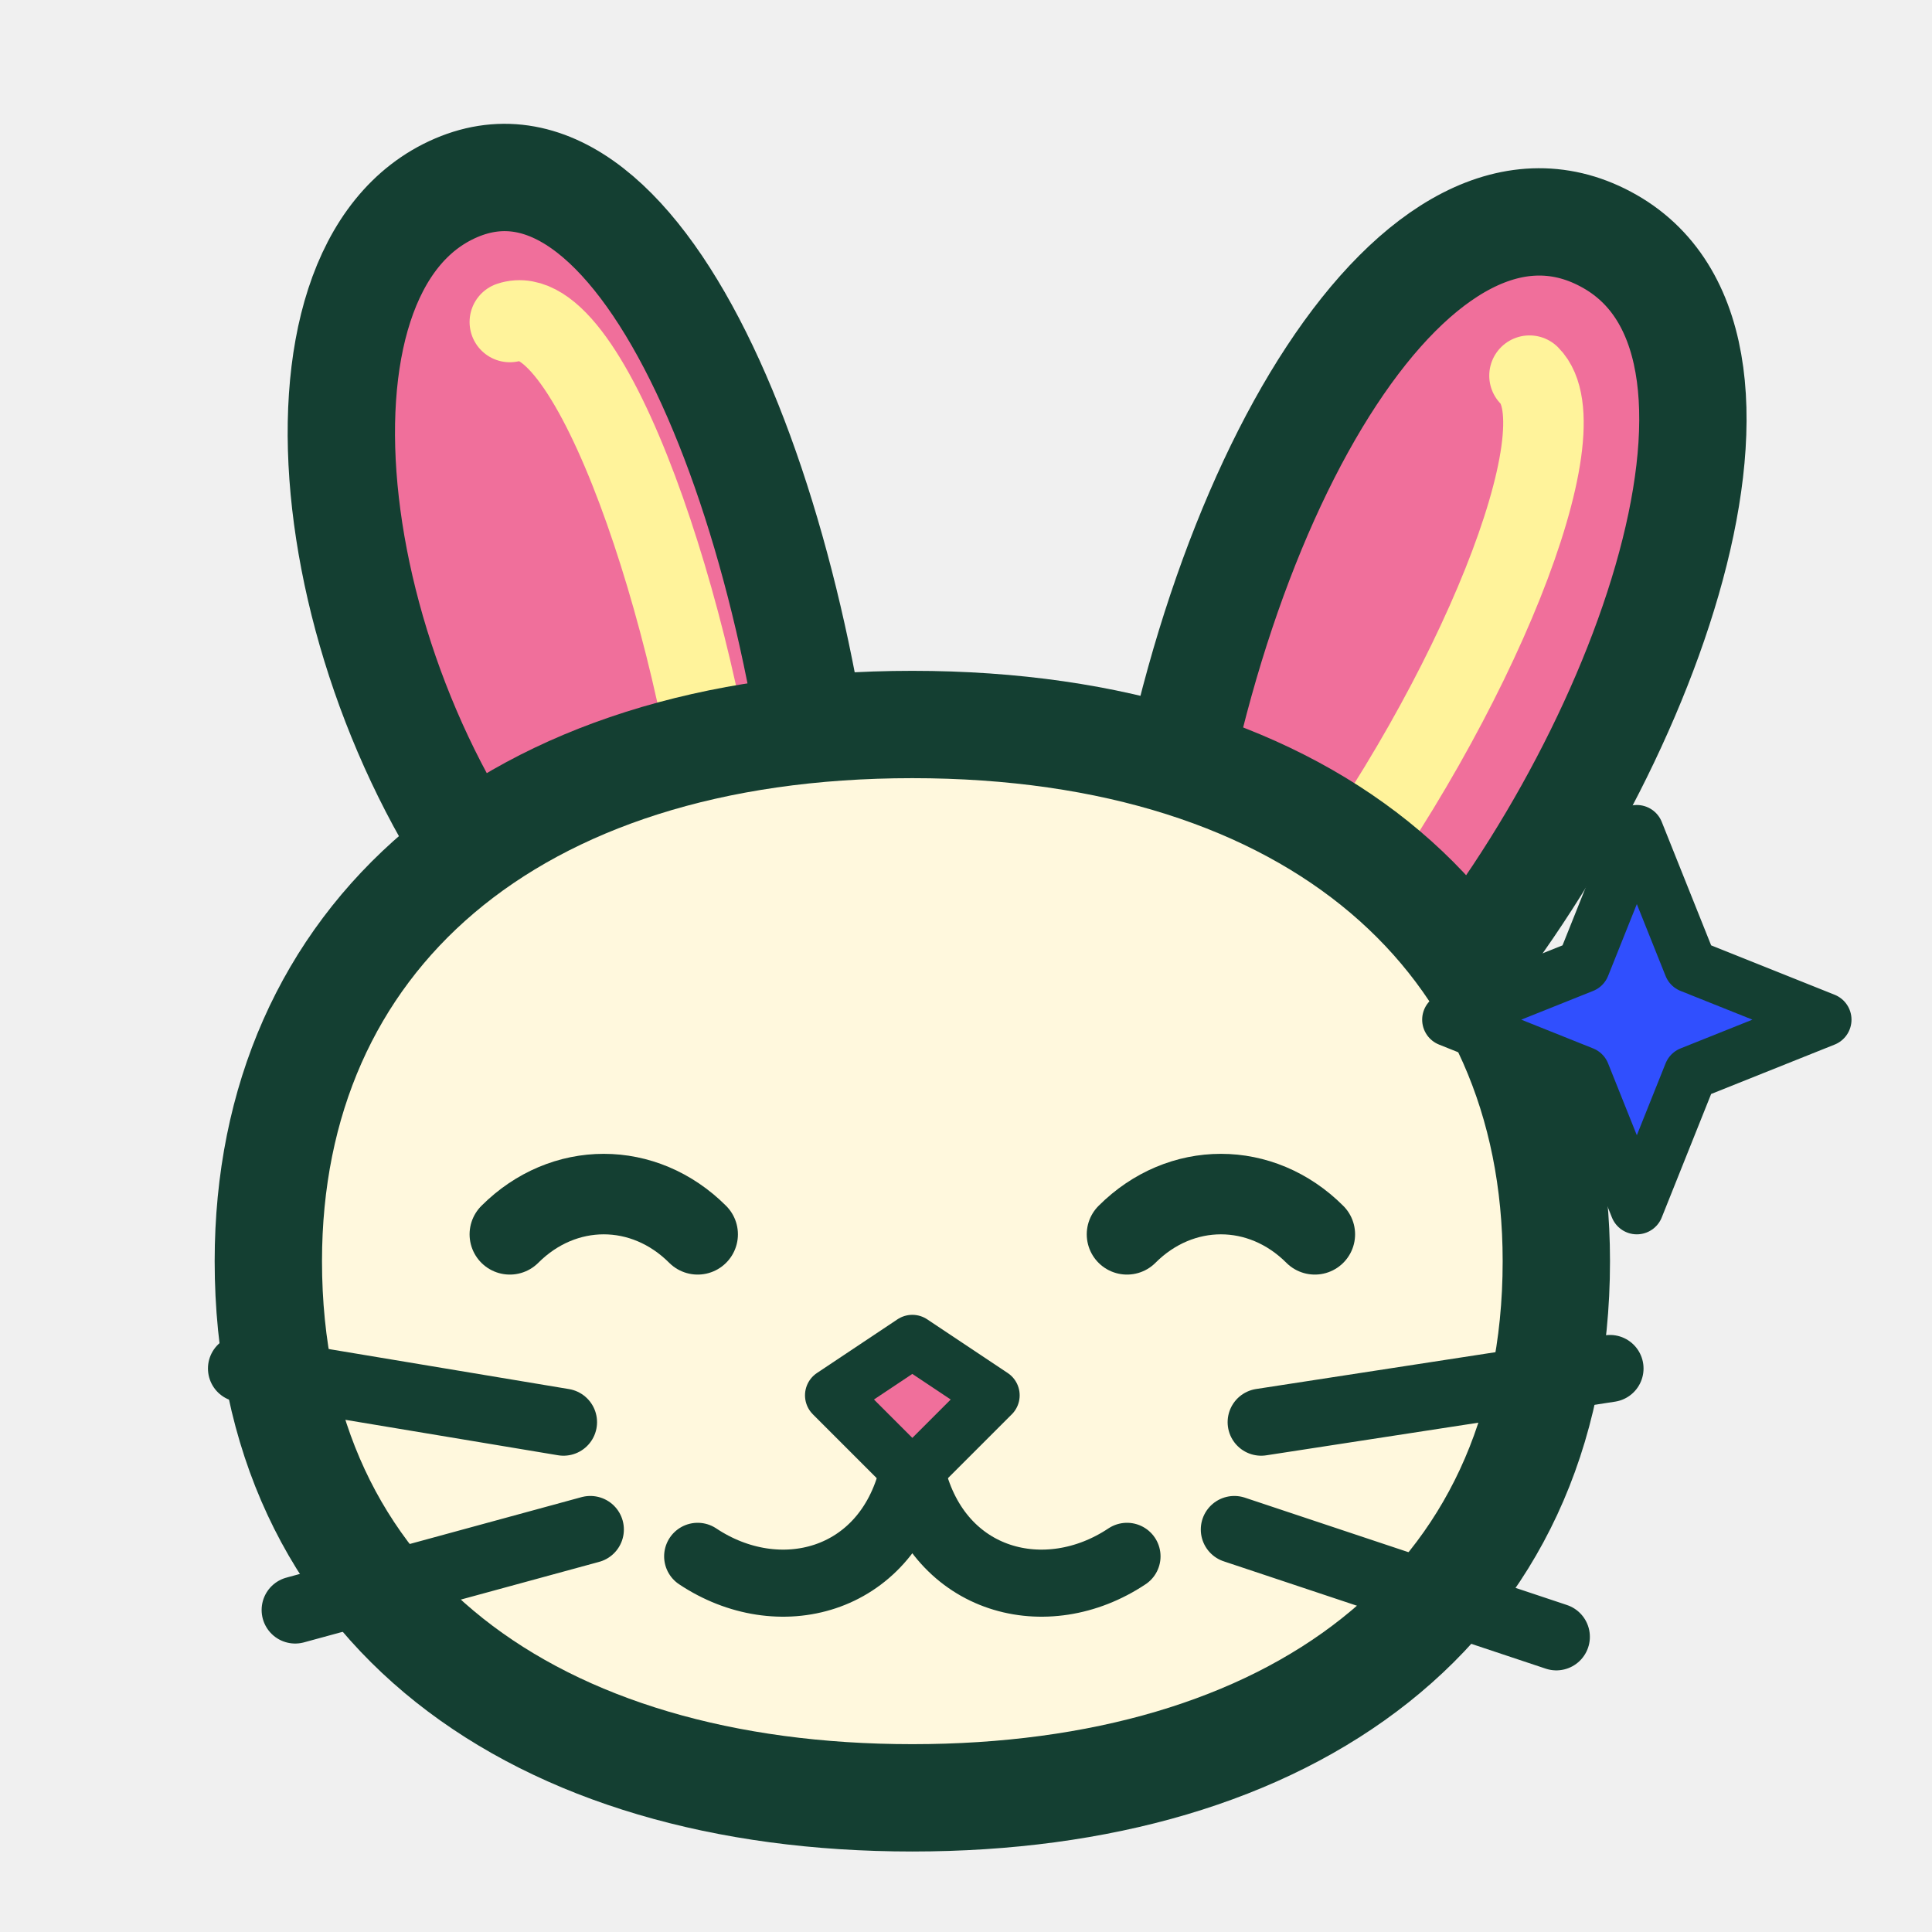
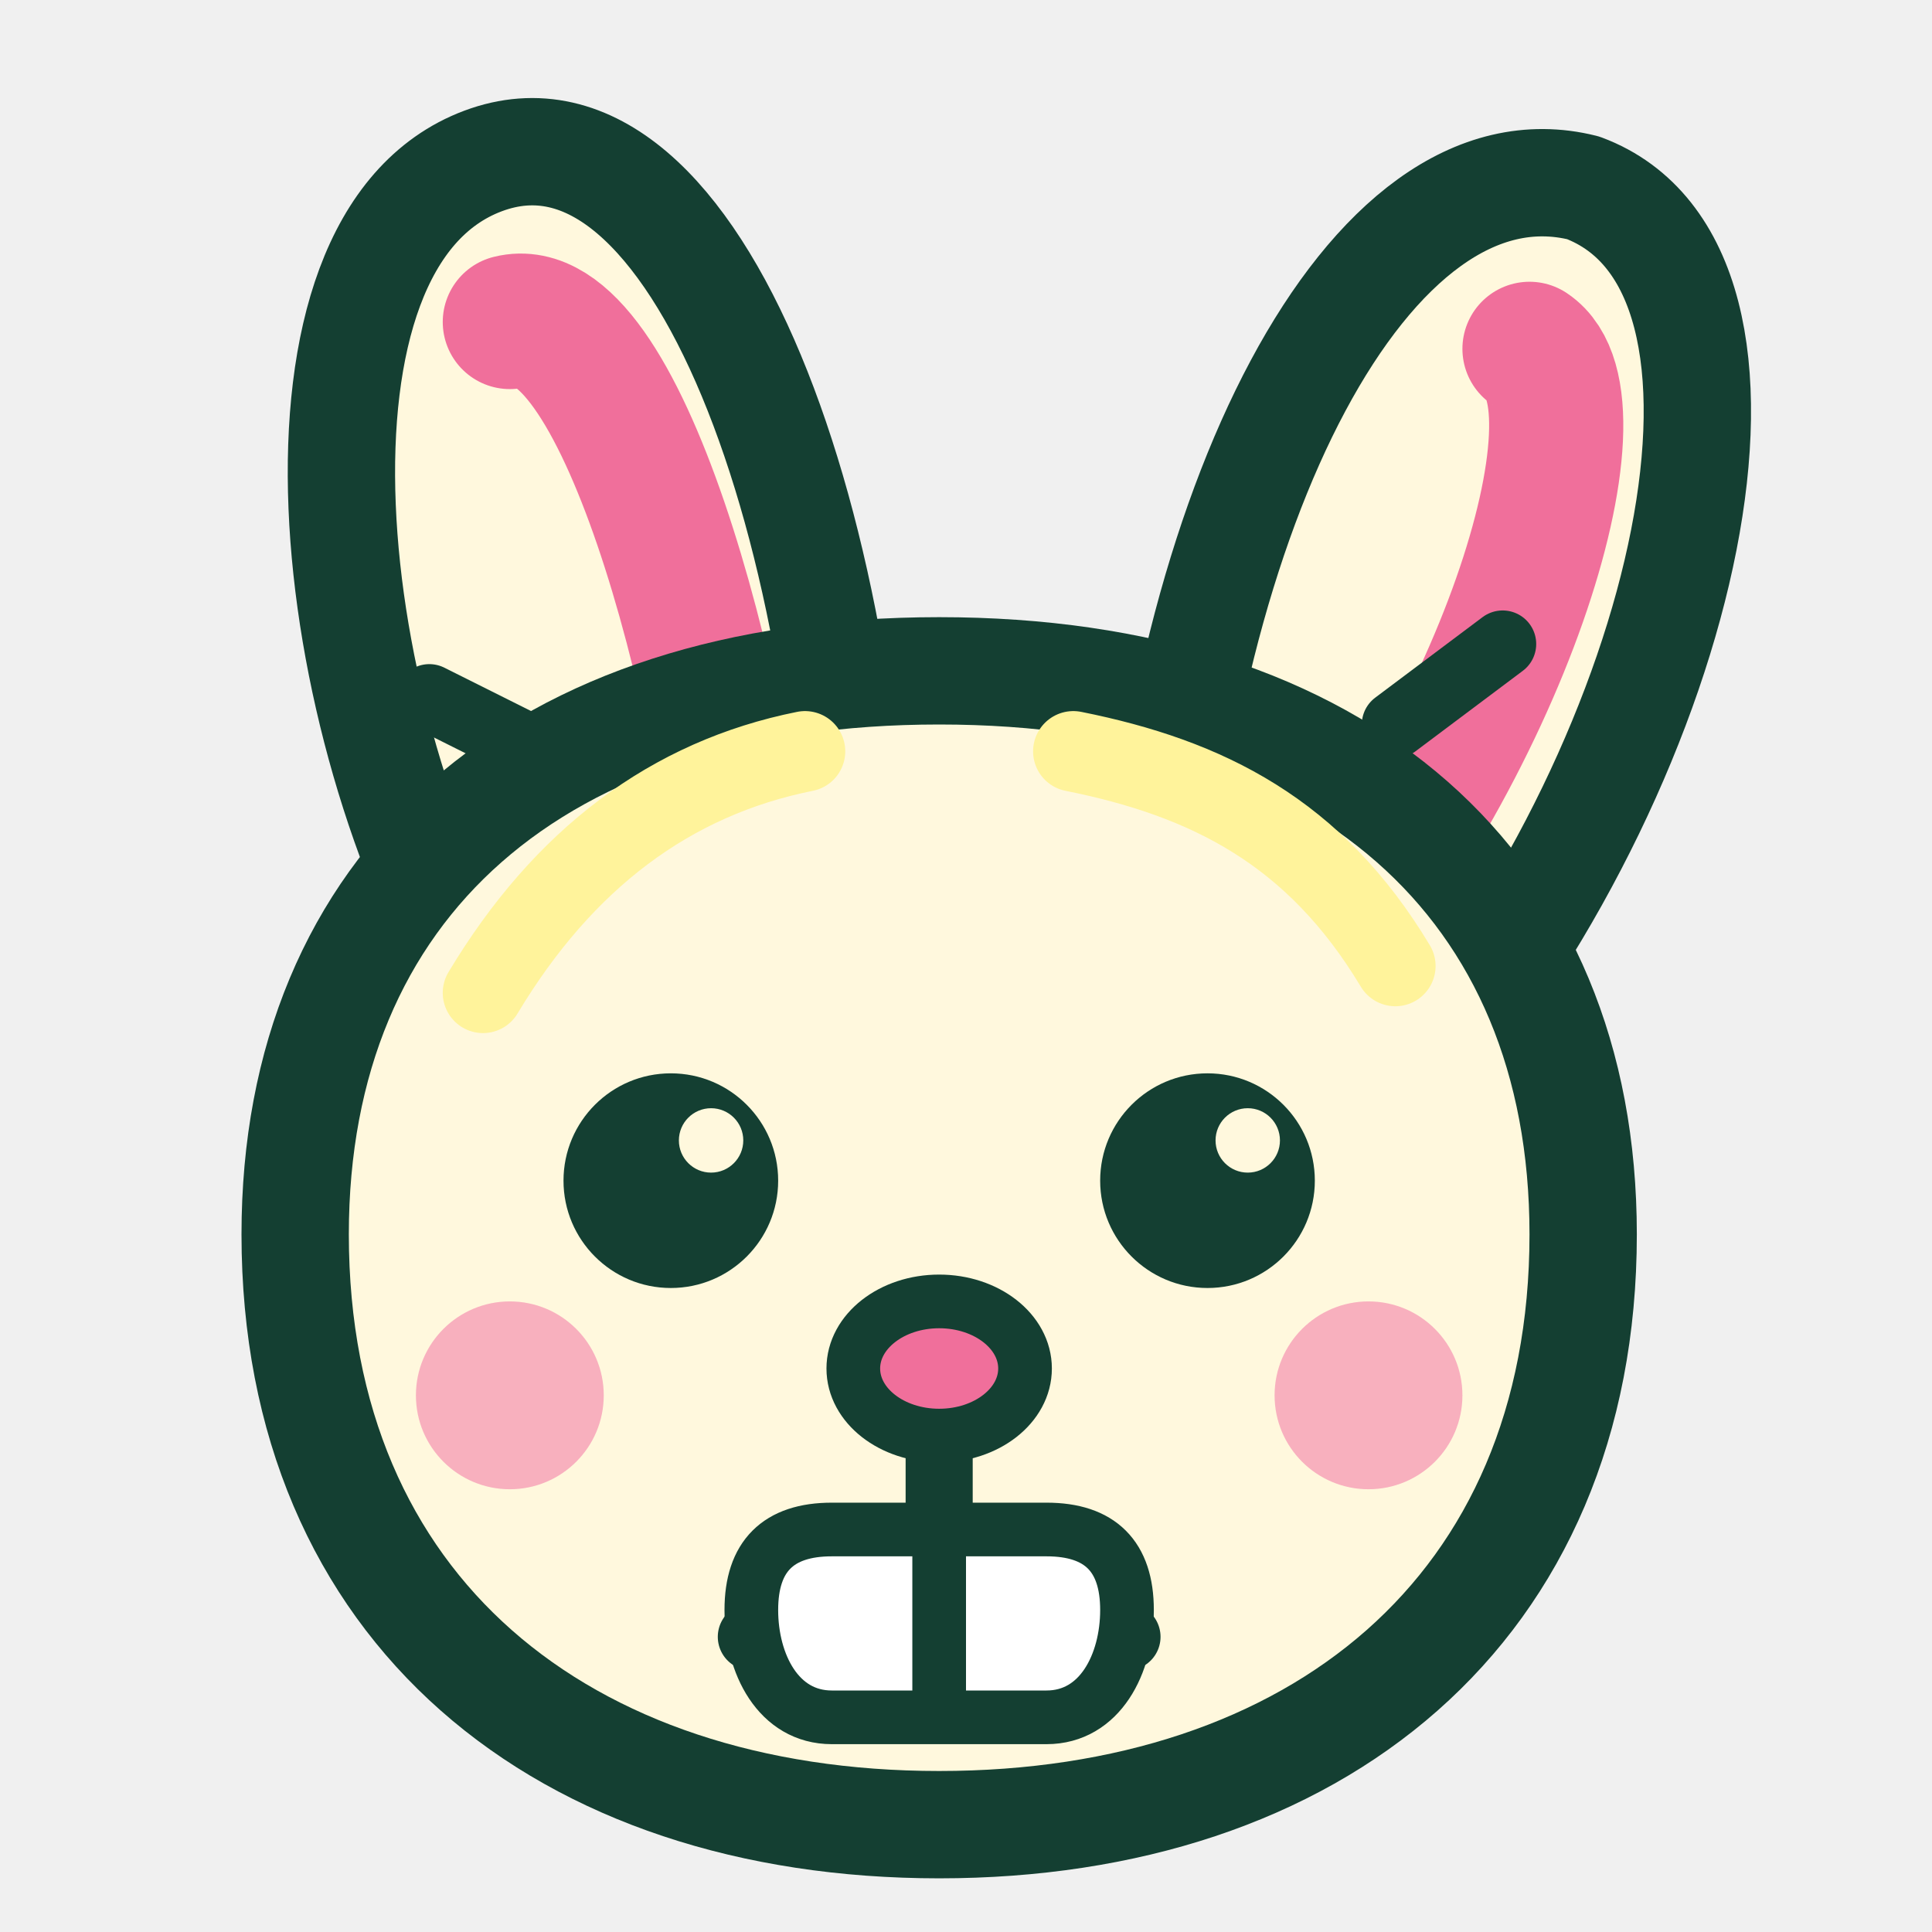
<svg xmlns="http://www.w3.org/2000/svg" viewBox="0 0 72 72">
-   <path d="M20 35C12 26 10 10 17 7c7-3 13 12 14 27M43 34c2-16 10-29 17-25 7 4 1 20-7 29" fill="#F06F9B" stroke="#143F32" stroke-width="4" stroke-linecap="round" stroke-linejoin="round" />
-   <path d="M19 12c3-1 7 11 8 20M57 14c2 2-2 12-8 20" fill="none" stroke="#FFF39B" stroke-width="3" stroke-linecap="round" />
-   <path d="M58 47c0 13-10 20-24 20S10 60 10 47c0-12 9-20 24-20s24 8 24 20Z" fill="#FFF8DD" stroke="#143F32" stroke-width="4" stroke-linejoin="round" />
-   <path d="M19 46c2-2 5-2 7 0M42 46c2-2 5-2 7 0" fill="none" stroke="#143F32" stroke-width="3" stroke-linecap="round" />
-   <path d="M31 52l3-2 3 2-3 3-3-3Z" fill="#F06F9B" stroke="#143F32" stroke-width="2" stroke-linejoin="round" />
-   <path d="M34 55c-1 4-5 5-8 3m8-3c1 4 5 5 8 3M21 53l-12-2m13 6L11 60m36-7 13-2m-14 6 12 4" fill="none" stroke="#143F32" stroke-width="2.5" stroke-linecap="round" />
-   <path d="M61 31l2 5 5 2-5 2-2 5-2-5-5-2 5-2 2-5Z" fill="#304FFE" stroke="#143F32" stroke-width="2" stroke-linejoin="round" />
+   <path d="M18 37C12 27 10 9 18 6c8-3 14 14 14 31M43 36c1-17 8-31 16-29 8 3 4 21-6 33" fill="#FFF8DD" stroke="#143F32" stroke-width="4" stroke-linecap="round" stroke-linejoin="round" />
+   <path d="M19 12c4-1 8 13 9 24M57 13c3 2-1 15-9 24" fill="none" stroke="#F06F9B" stroke-width="5" stroke-linecap="round" />
+   <path d="M59 46c0 14-10 22-24 22S11 60 11 46c0-13 9-21 24-21s24 8 24 21Z" fill="#FFF8DD" stroke="#143F32" stroke-width="4" stroke-linejoin="round" />
+   <path d="M18 37c3-5 7-8 12-9M52 36c-3-5-7-7-12-8" fill="none" stroke="#FFF39B" stroke-width="3" stroke-linecap="round" />
+   <circle cx="25" cy="44" r="4" fill="#143F32" />
+   <circle cx="45" cy="44" r="4" fill="#143F32" />
+   <circle cx="26.5" cy="42.5" r="1.2" fill="#FFF8DD" />
+   <circle cx="46.5" cy="42.5" r="1.2" fill="#FFF8DD" />
+   <circle cx="19" cy="52" r="3.5" fill="#F7A3B9" opacity="0.85" />
+   <circle cx="51" cy="52" r="3.5" fill="#F7A3B9" opacity="0.85" />
+   <ellipse cx="35" cy="51" rx="3.2" ry="2.5" fill="#F06F9B" stroke="#143F32" stroke-width="2" />
+   <path d="M35 54v2c0 3-3 5-7 5m7-5c0 3 3 5 7 5" fill="none" stroke="#143F32" stroke-width="2.5" stroke-linecap="round" />
+   <path d="M31 57h4v7h-4c-2 0-3-2-3-4s1-3 3-3Zm4 0h4c2 0 3 1 3 3s-1 4-3 4h-4v-7Z" fill="#FFFFFF" stroke="#143F32" stroke-width="2" stroke-linejoin="round" />
+   <path d="M16 26l4 2m36-4-4 3" fill="none" stroke="#143F32" stroke-width="2.5" stroke-linecap="round" />
</svg>
